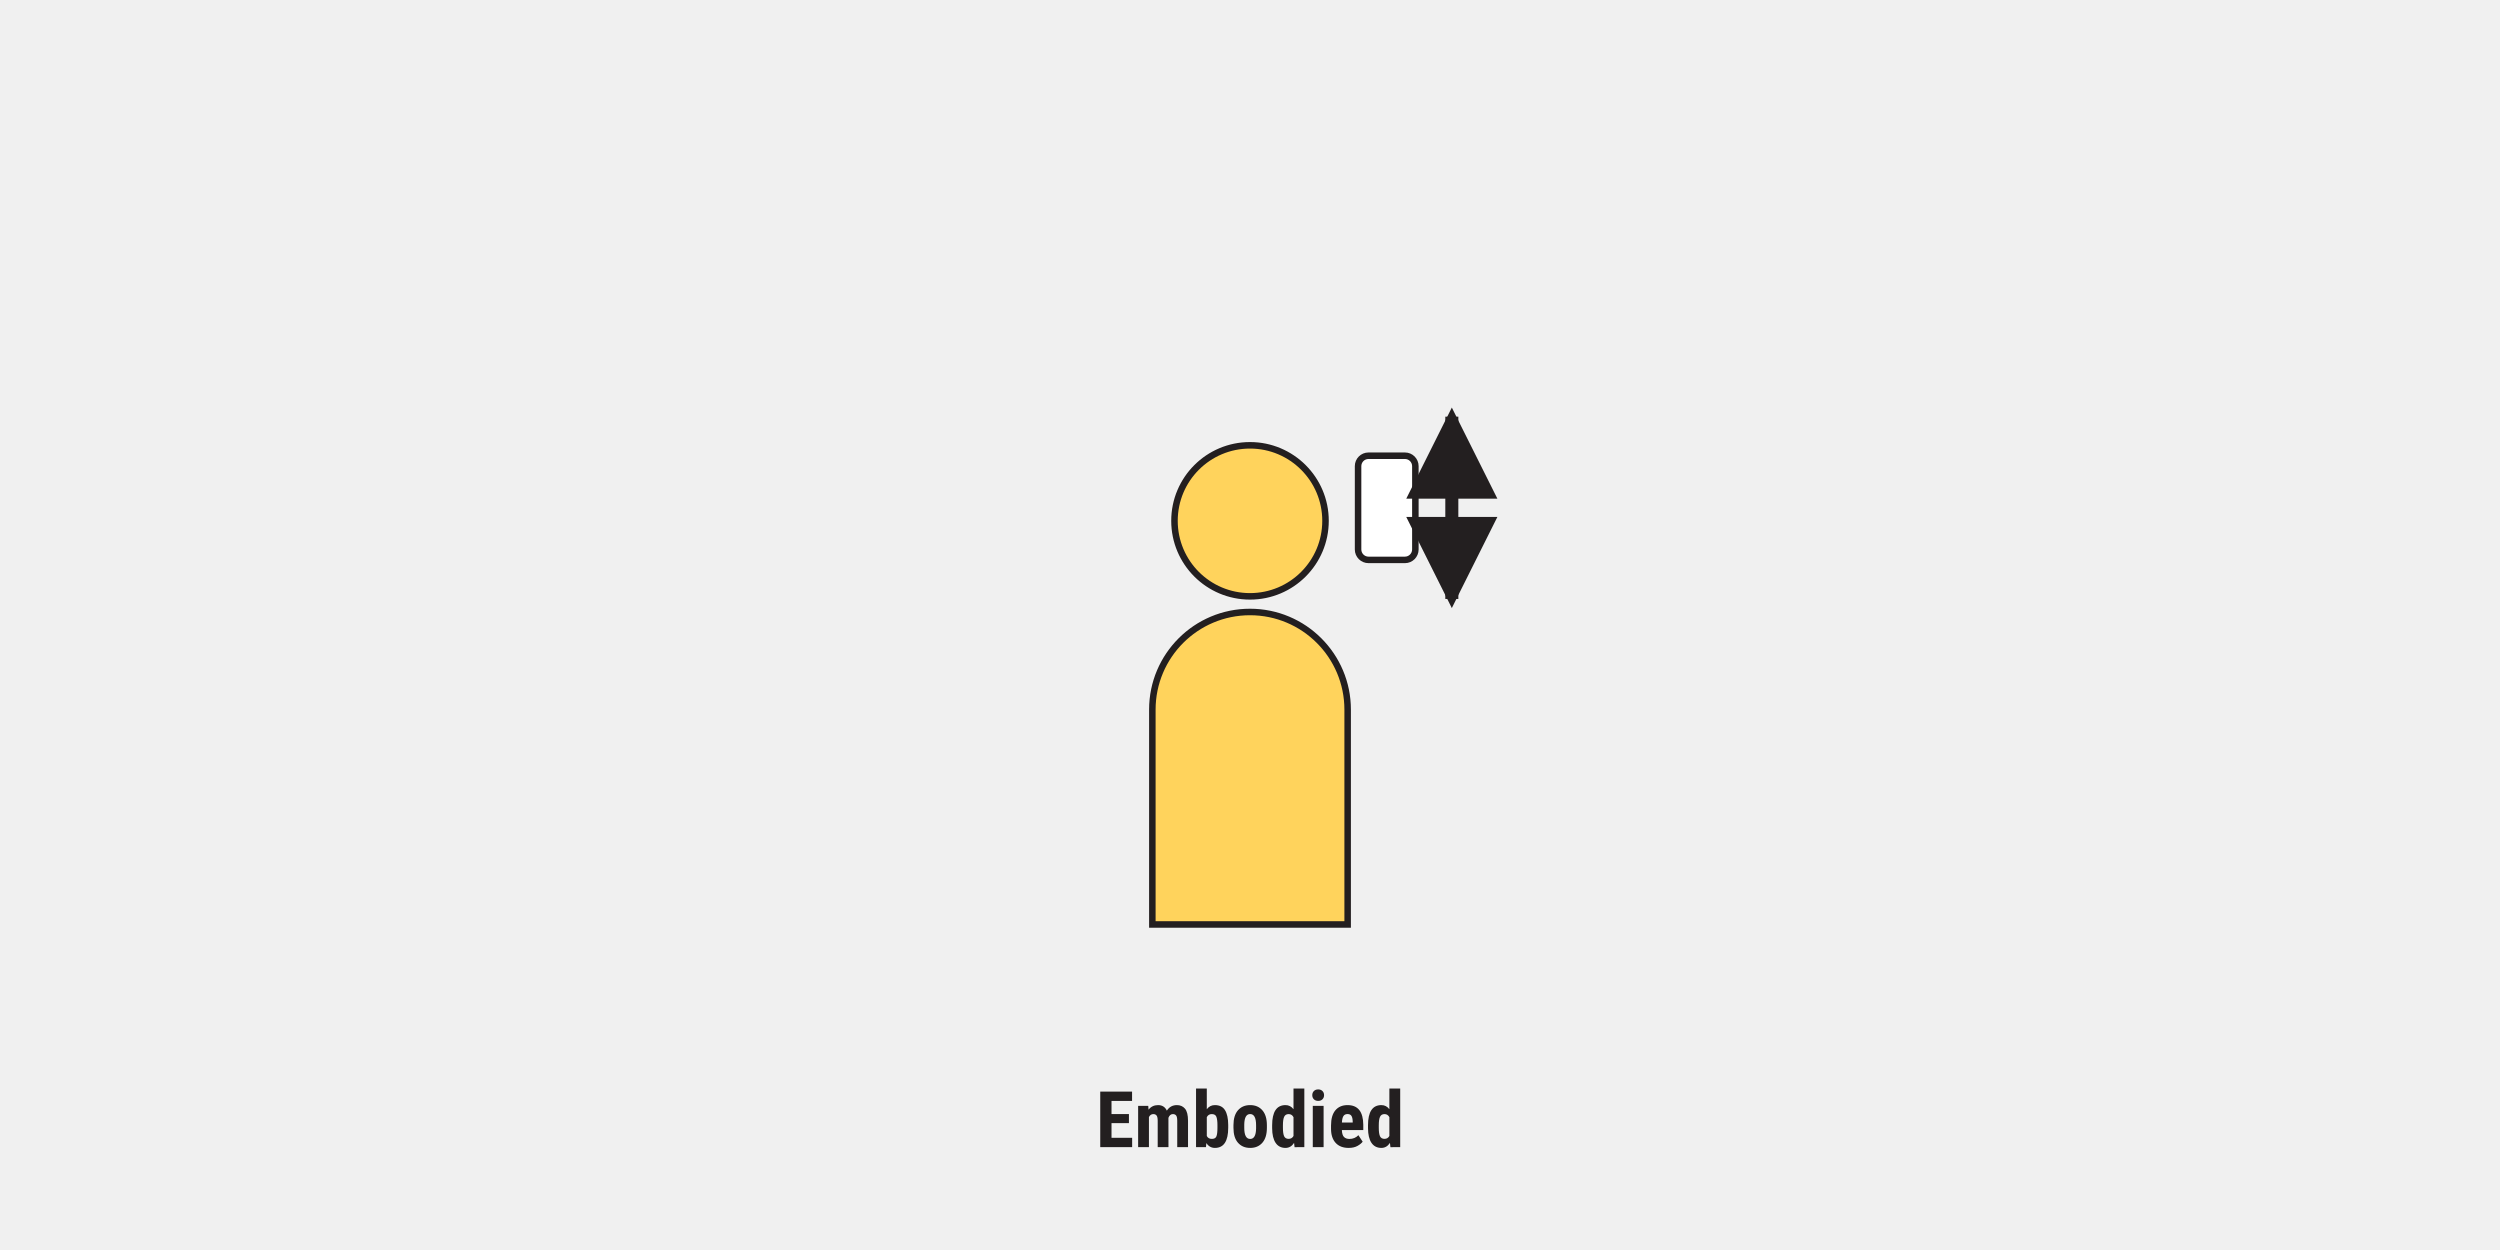
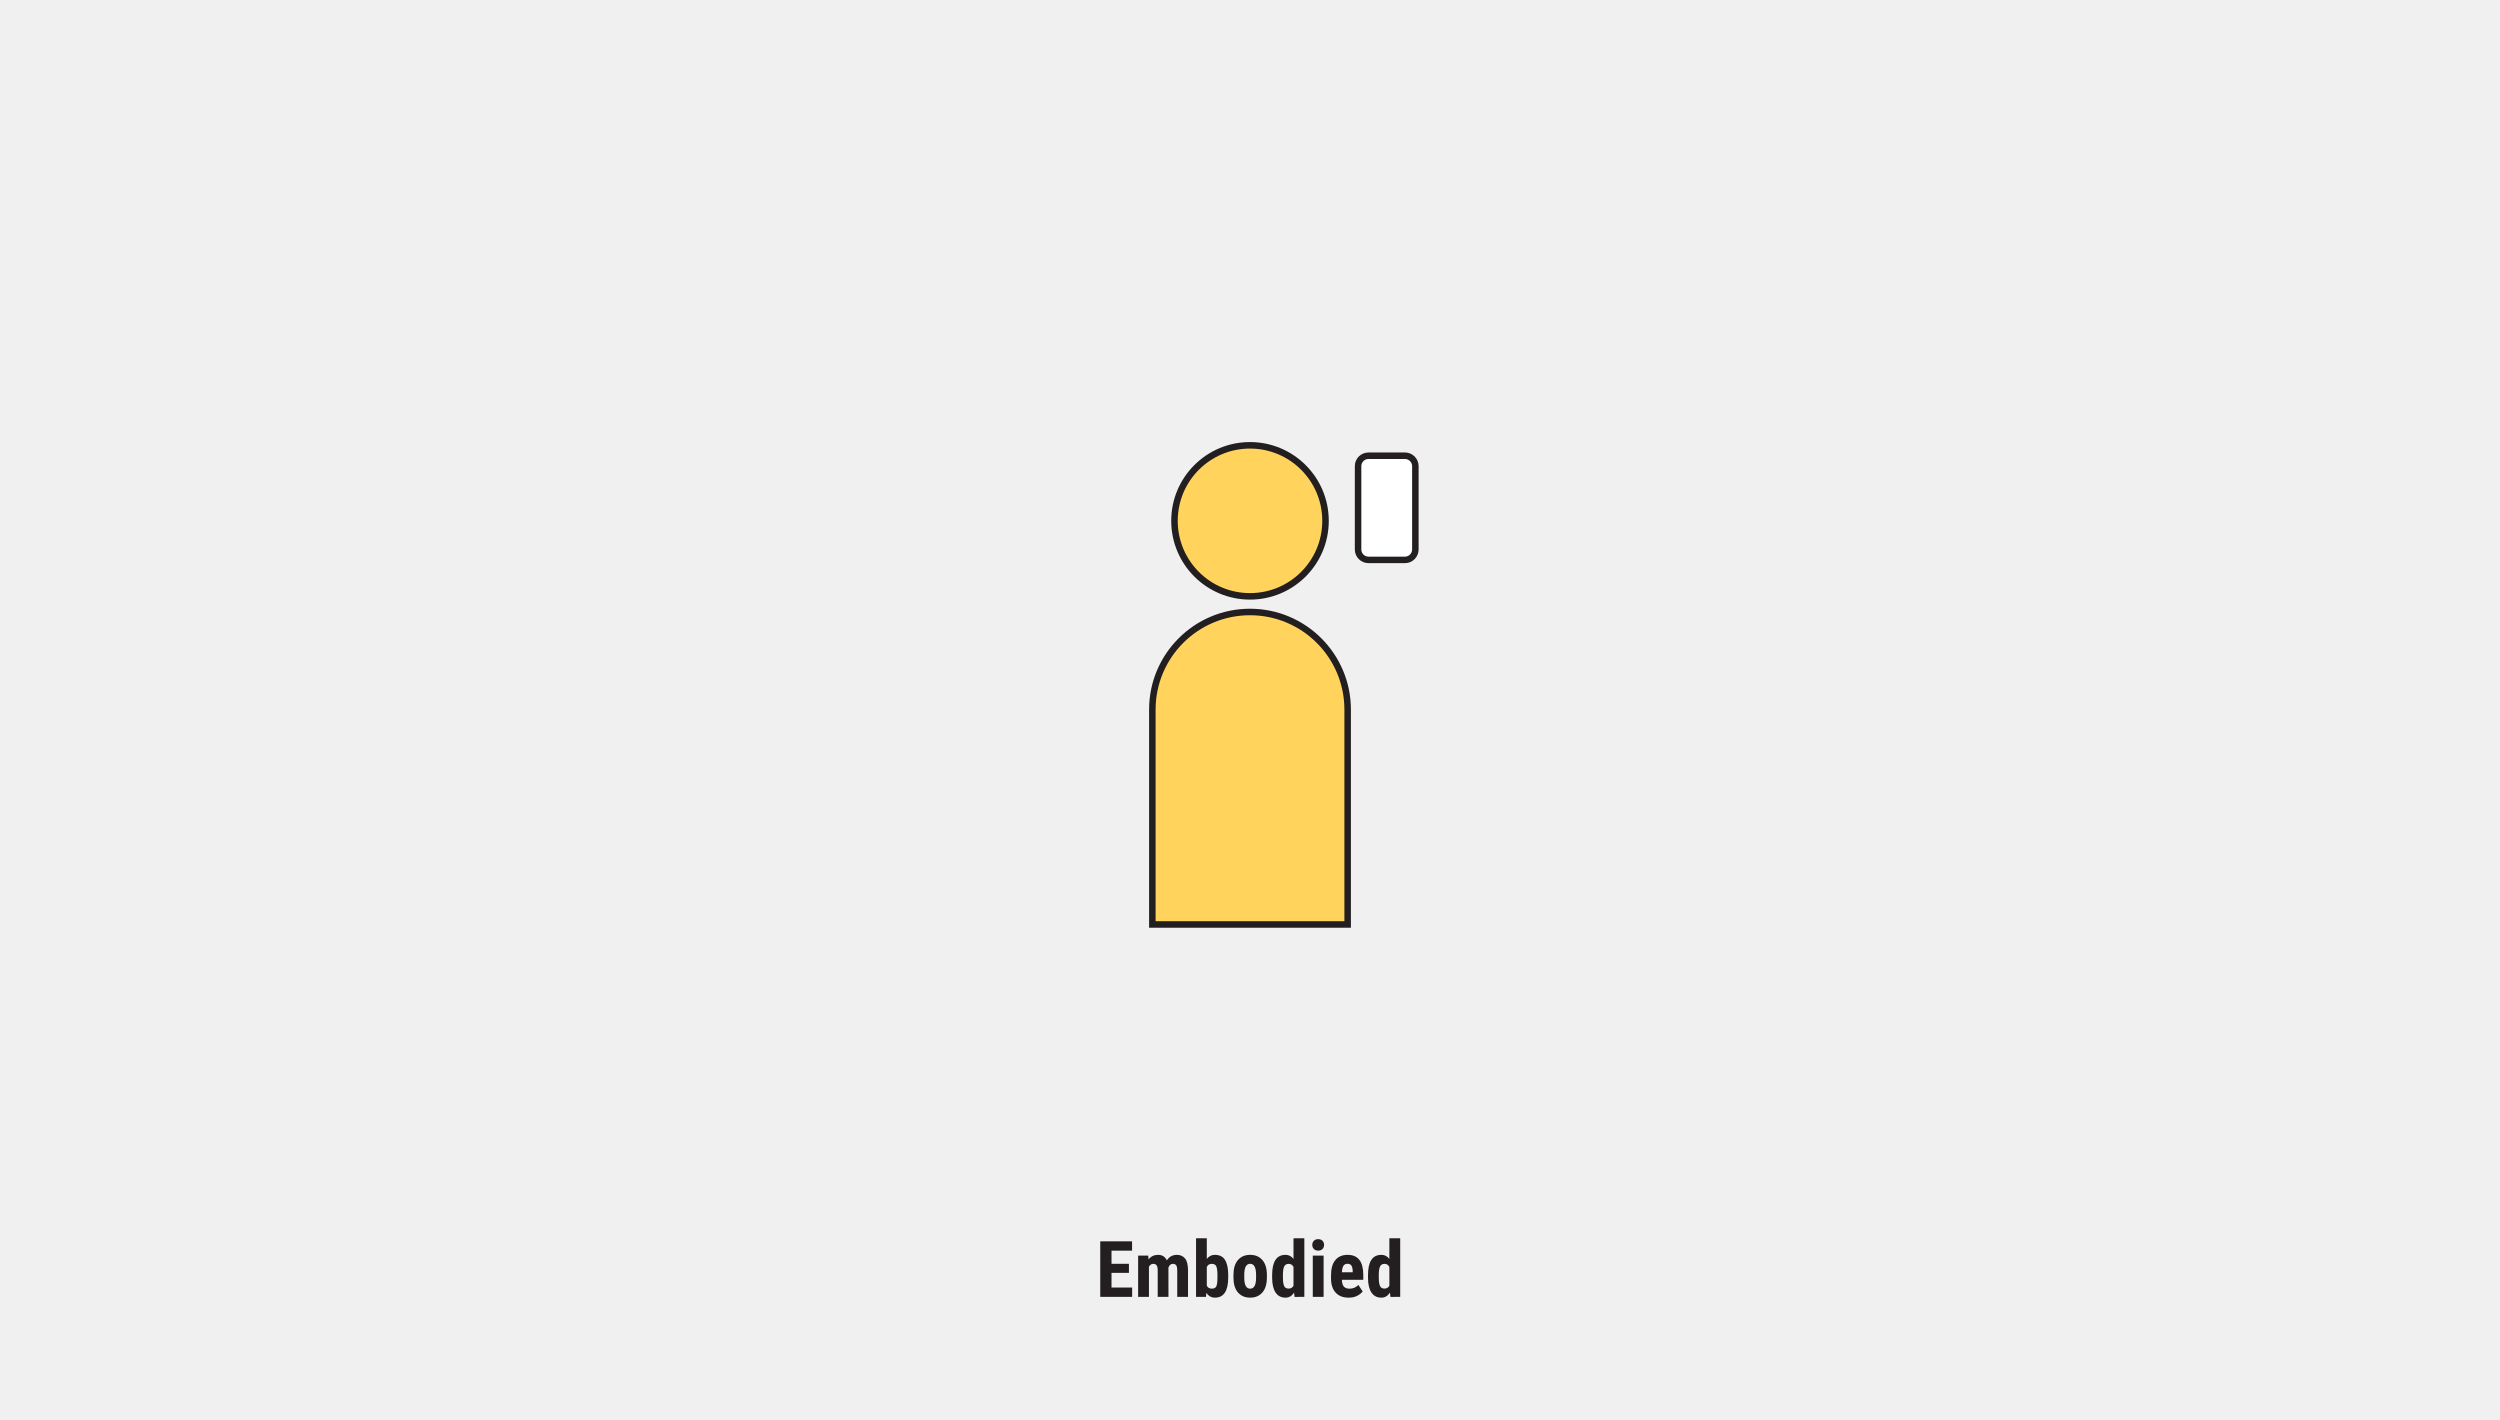
- <svg xmlns="http://www.w3.org/2000/svg" viewBox="0 0 1920 960" width="1920" height="960">
+ <svg xmlns="http://www.w3.org/2000/svg" viewBox="0 0 1920 1090" width="1920" height="1090">
  <defs>
    <marker id="a" viewBox="0 0 10 10" refX="9" refY="5" markerWidth="7" markerHeight="7" orient="auto-start-reverse">
      <path d="M0 0 L10 5 L0 10 z" fill="#231f20" />
    </marker>
  </defs>
  <circle cx="960" cy="400" r="58" fill="#ffd35c" stroke="#231f20" stroke-width="5" />
  <path d="M885 710 L885 545 A75 75 0 0 1 1035 545 L1035 710 Z" fill="#ffd35c" stroke="#231f20" stroke-width="5" />
  <rect x="1043" y="350" width="44" height="80" rx="8" fill="#ffffff" stroke="#231f20" stroke-width="5" />
-   <line x1="1115" y1="320" x2="1115" y2="460" stroke="#231f20" stroke-width="10" marker-start="url(#a)" marker-end="url(#a)" />
-   <text x="960" y="881" text-anchor="middle" font-size="60" fill="#231f20" style="font-family:'Roboto Condensed',Arial,sans-serif;font-weight:700">Embodied</text>
+   <text x="960" y="996" text-anchor="middle" font-size="60" fill="#231f20" style="font-family:'Roboto Condensed',Arial,sans-serif;font-weight:700">Embodied</text>
</svg>
